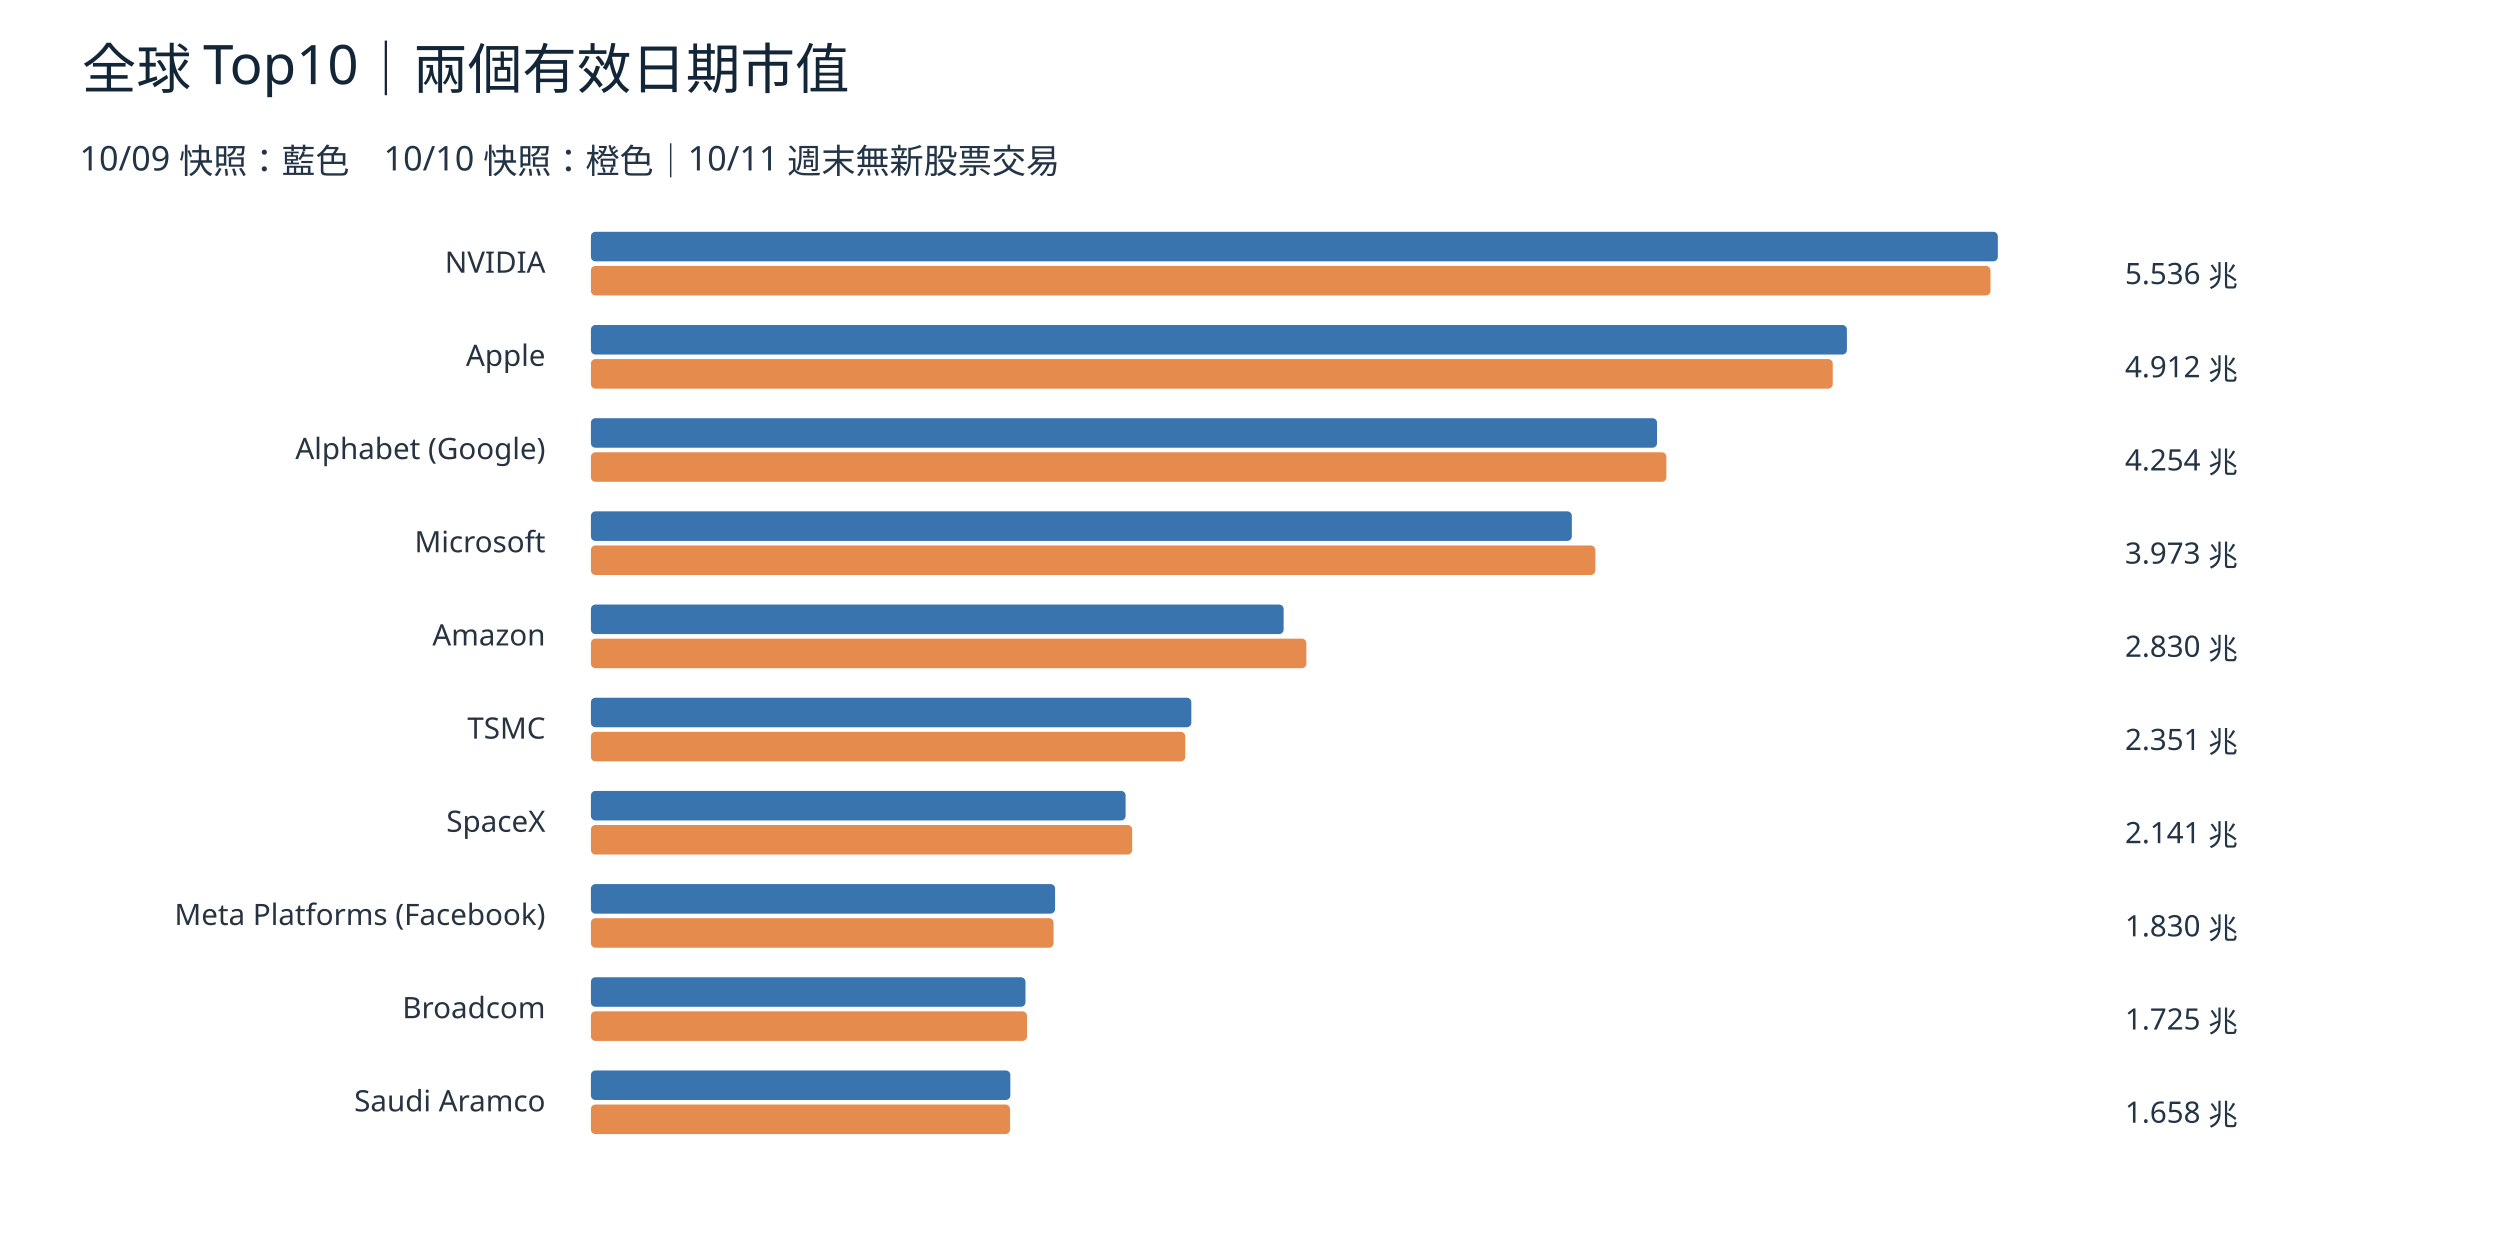
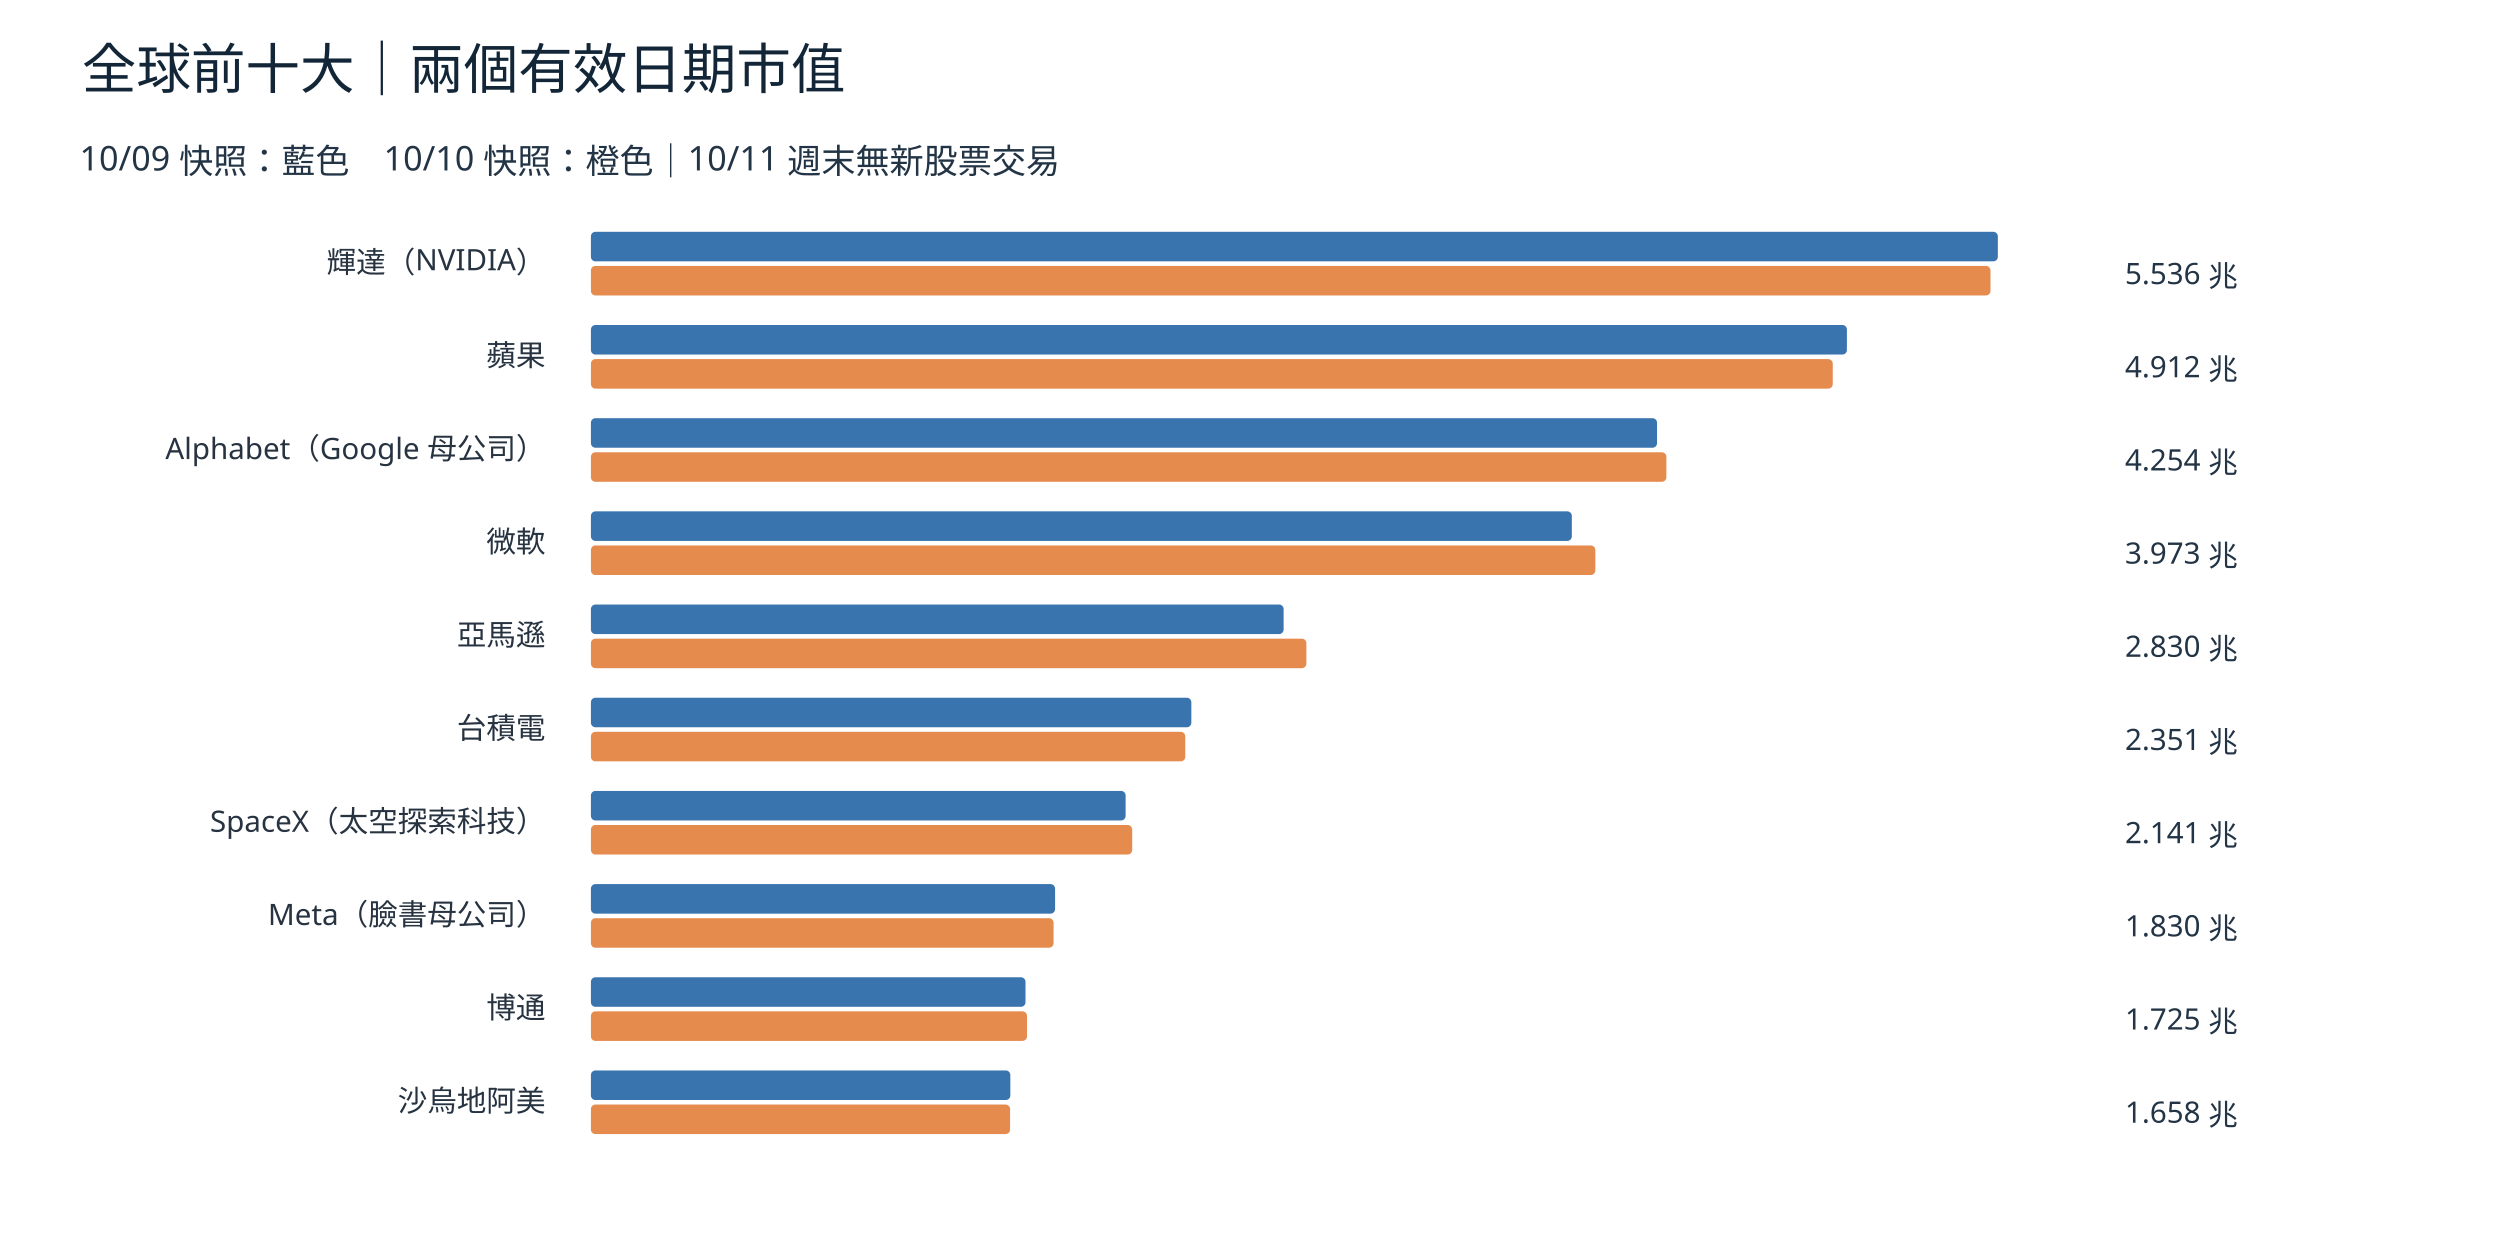
- <svg xmlns="http://www.w3.org/2000/svg" viewBox="0 0 1100 550" role="img" aria-label="全球 Top10｜兩個有效日期市值">
+ <svg xmlns="http://www.w3.org/2000/svg" viewBox="0 0 1100 550" role="img" aria-label="全球前十大｜兩個有效日期市值">
  <rect width="1100" height="550" fill="#fff" />
-   <text x="36" y="39" font-family="sans-serif" font-size="24" fill="#132638" text-anchor="start">全球 Top10｜兩個有效日期市值</text>
+   <text x="36" y="39" font-family="sans-serif" font-size="24" fill="#132638" text-anchor="start">全球前十大｜兩個有效日期市值</text>
  <text x="35" y="75" font-family="sans-serif" font-size="15" fill="#223445" text-anchor="start">10/09 快照：藍色　10/10 快照：橙色｜10/11 週末無新股票交易</text>
-   <text x="240" y="120" font-family="sans-serif" font-size="13" fill="#273341" text-anchor="end">NVIDIA</text>
+   <text x="240" y="120" font-family="sans-serif" font-size="13" fill="#273341" text-anchor="end">輝達（NVIDIA）</text>
  <rect x="260" y="102" width="619.05" height="13" fill="#3974ae" rx="2" />
  <rect x="260" y="117" width="615.82" height="13" fill="#e58b4e" rx="2" />
  <text x="935" y="125" font-family="sans-serif" font-size="13" fill="#223445" text-anchor="start">5.536 兆</text>
-   <text x="240" y="161" font-family="sans-serif" font-size="13" fill="#273341" text-anchor="end">Apple</text>
+   <text x="240" y="161" font-family="sans-serif" font-size="13" fill="#273341" text-anchor="end">蘋果</text>
  <rect x="260" y="143" width="552.64" height="13" fill="#3974ae" rx="2" />
  <rect x="260" y="158" width="546.41" height="13" fill="#e58b4e" rx="2" />
  <text x="935" y="166" font-family="sans-serif" font-size="13" fill="#223445" text-anchor="start">4.912 兆</text>
-   <text x="240" y="202" font-family="sans-serif" font-size="13" fill="#273341" text-anchor="end">Alphabet (Google)</text>
+   <text x="240" y="202" font-family="sans-serif" font-size="13" fill="#273341" text-anchor="end">Alphabet（Google 母公司）</text>
  <rect x="260" y="184" width="469.10" height="13" fill="#3974ae" rx="2" />
  <rect x="260" y="199" width="473.21" height="13" fill="#e58b4e" rx="2" />
  <text x="935" y="207" font-family="sans-serif" font-size="13" fill="#223445" text-anchor="start">4.254 兆</text>
-   <text x="240" y="243" font-family="sans-serif" font-size="13" fill="#273341" text-anchor="end">Microsoft</text>
+   <text x="240" y="243" font-family="sans-serif" font-size="13" fill="#273341" text-anchor="end">微軟</text>
  <rect x="260" y="225" width="431.61" height="13" fill="#3974ae" rx="2" />
  <rect x="260" y="240" width="441.95" height="13" fill="#e58b4e" rx="2" />
  <text x="935" y="248" font-family="sans-serif" font-size="13" fill="#223445" text-anchor="start">3.973 兆</text>
-   <text x="240" y="284" font-family="sans-serif" font-size="13" fill="#273341" text-anchor="end">Amazon</text>
+   <text x="240" y="284" font-family="sans-serif" font-size="13" fill="#273341" text-anchor="end">亞馬遜</text>
  <rect x="260" y="266" width="304.80" height="13" fill="#3974ae" rx="2" />
  <rect x="260" y="281" width="314.81" height="13" fill="#e58b4e" rx="2" />
  <text x="935" y="289" font-family="sans-serif" font-size="13" fill="#223445" text-anchor="start">2.830 兆</text>
-   <text x="240" y="325" font-family="sans-serif" font-size="13" fill="#273341" text-anchor="end">TSMC</text>
+   <text x="240" y="325" font-family="sans-serif" font-size="13" fill="#273341" text-anchor="end">台積電</text>
  <rect x="260" y="307" width="264.19" height="13" fill="#3974ae" rx="2" />
  <rect x="260" y="322" width="261.52" height="13" fill="#e58b4e" rx="2" />
  <text x="935" y="330" font-family="sans-serif" font-size="13" fill="#223445" text-anchor="start">2.351 兆</text>
-   <text x="240" y="366" font-family="sans-serif" font-size="13" fill="#273341" text-anchor="end">SpaceX</text>
+   <text x="240" y="366" font-family="sans-serif" font-size="13" fill="#273341" text-anchor="end">SpaceX（太空探索科技）</text>
  <rect x="260" y="348" width="235.27" height="13" fill="#3974ae" rx="2" />
  <rect x="260" y="363" width="238.16" height="13" fill="#e58b4e" rx="2" />
  <text x="935" y="371" font-family="sans-serif" font-size="13" fill="#223445" text-anchor="start">2.141 兆</text>
-   <text x="240" y="407" font-family="sans-serif" font-size="13" fill="#273341" text-anchor="end">Meta Platforms (Facebook)</text>
+   <text x="240" y="407" font-family="sans-serif" font-size="13" fill="#273341" text-anchor="end">Meta（臉書母公司）</text>
  <rect x="260" y="389" width="204.24" height="13" fill="#3974ae" rx="2" />
  <rect x="260" y="404" width="203.57" height="13" fill="#e58b4e" rx="2" />
  <text x="935" y="412" font-family="sans-serif" font-size="13" fill="#223445" text-anchor="start">1.830 兆</text>
-   <text x="240" y="448" font-family="sans-serif" font-size="13" fill="#273341" text-anchor="end">Broadcom</text>
+   <text x="240" y="448" font-family="sans-serif" font-size="13" fill="#273341" text-anchor="end">博通</text>
  <rect x="260" y="430" width="191.22" height="13" fill="#3974ae" rx="2" />
  <rect x="260" y="445" width="191.89" height="13" fill="#e58b4e" rx="2" />
  <text x="935" y="453" font-family="sans-serif" font-size="13" fill="#223445" text-anchor="start">1.725 兆</text>
-   <text x="240" y="489" font-family="sans-serif" font-size="13" fill="#273341" text-anchor="end">Saudi Aramco</text>
+   <text x="240" y="489" font-family="sans-serif" font-size="13" fill="#273341" text-anchor="end">沙烏地阿美</text>
  <rect x="260" y="471" width="184.55" height="13" fill="#3974ae" rx="2" />
  <rect x="260" y="486" width="184.44" height="13" fill="#e58b4e" rx="2" />
  <text x="935" y="494" font-family="sans-serif" font-size="13" fill="#223445" text-anchor="start">1.658 兆</text>
</svg>
